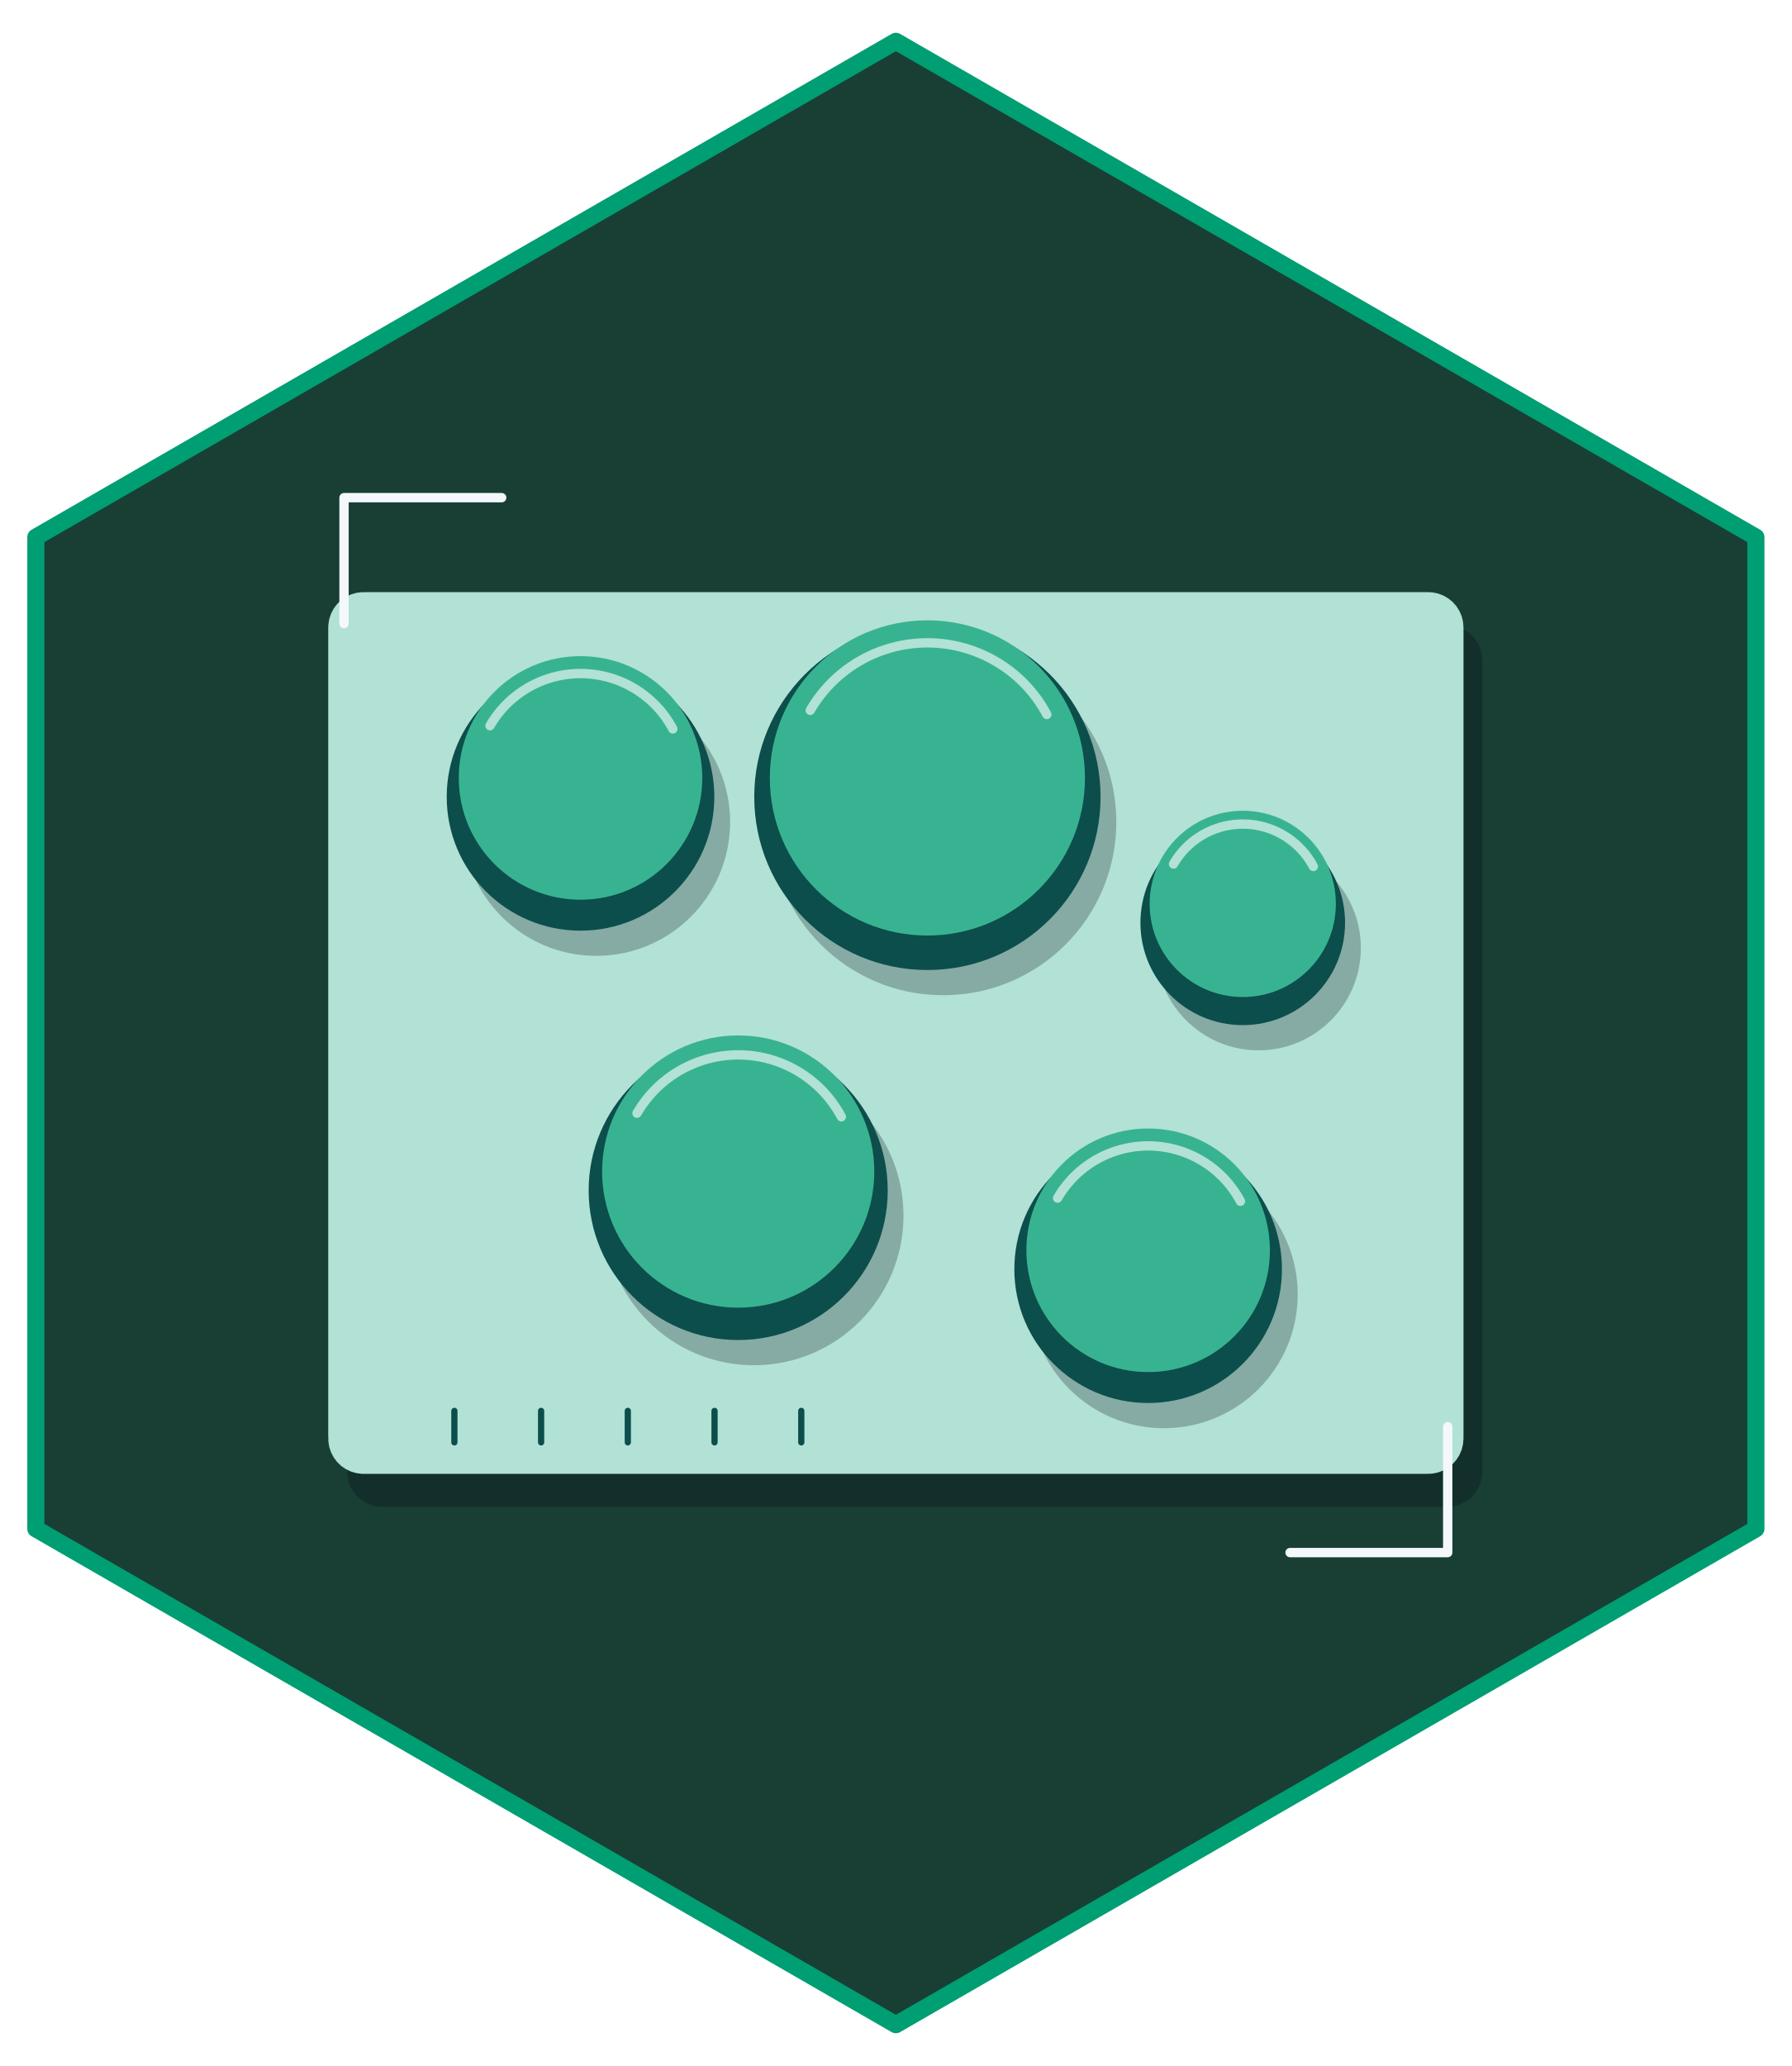
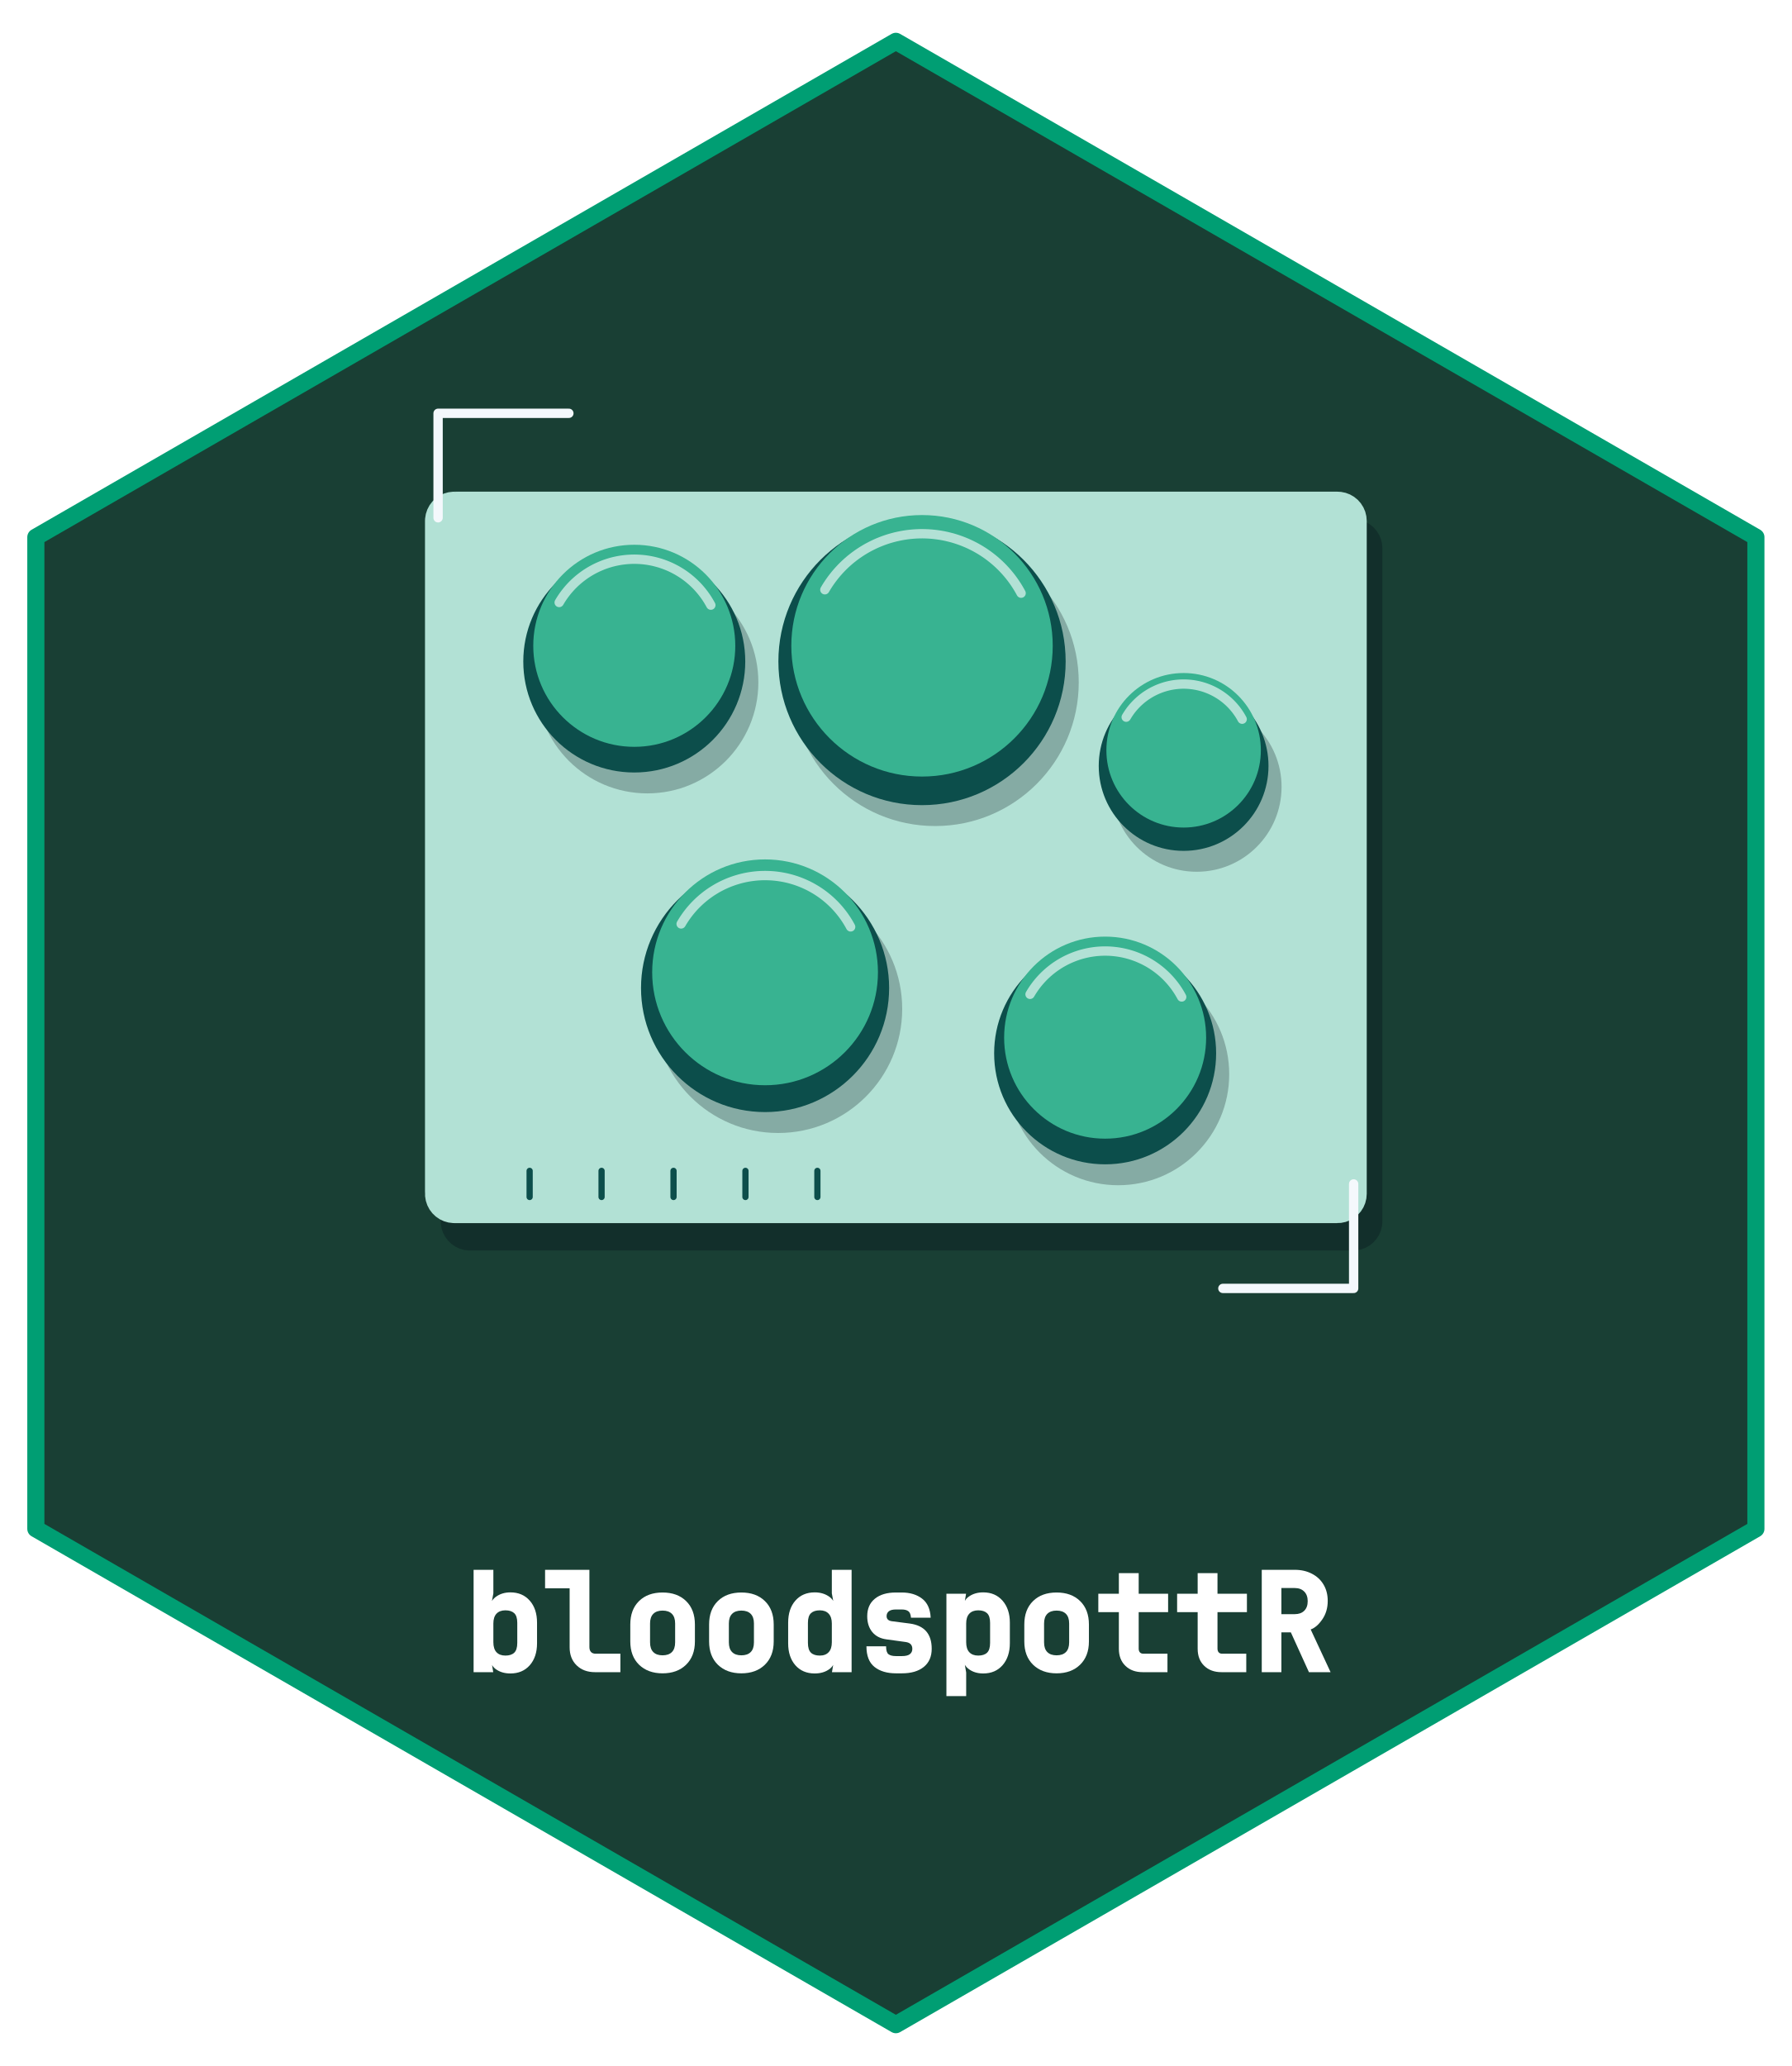
- <svg xmlns="http://www.w3.org/2000/svg" width="432pt" height="498pt" viewBox="0 0 432 498">
+ <svg xmlns="http://www.w3.org/2000/svg" xmlns:xlink="http://www.w3.org/1999/xlink" width="432" height="498" viewBox="0 0 432 498">
+   <defs>
+     <g>
+       <g id="glyph-0-0">
+         <path d="M 11.562 0.312 C 10.133 0.312 8.938 -0.051 7.969 -0.781 C 7.008 -1.508 6.609 -2.578 6.766 -3.984 L 7.422 0 L 2.688 0 L 2.688 -24.672 L 7.453 -24.672 L 7.453 -19 L 6.703 -14.922 C 6.566 -16.305 6.992 -17.367 7.984 -18.109 C 8.973 -18.859 10.164 -19.234 11.562 -19.234 C 13.508 -19.234 15.066 -18.566 16.234 -17.234 C 17.398 -15.91 17.984 -14.141 17.984 -11.922 L 17.984 -6.953 C 17.984 -4.766 17.398 -3.004 16.234 -1.672 C 15.066 -0.348 13.508 0.312 11.562 0.312 Z M 10.359 -4 C 11.285 -4 11.992 -4.227 12.484 -4.688 C 12.973 -5.156 13.219 -5.945 13.219 -7.062 L 13.219 -11.891 C 13.219 -12.984 12.973 -13.758 12.484 -14.219 C 11.992 -14.676 11.285 -14.906 10.359 -14.906 C 9.43 -14.906 8.711 -14.633 8.203 -14.094 C 7.703 -13.551 7.453 -12.766 7.453 -11.734 L 7.453 -7.219 C 7.453 -6.156 7.703 -5.352 8.203 -4.812 C 8.711 -4.27 9.43 -4 10.359 -4 Z M 10.359 -4 " />
+       </g>
+       <g id="glyph-0-1">
+         <path d="M 12.969 0 C 11.133 0 9.656 -0.547 8.531 -1.641 C 7.406 -2.734 6.844 -4.188 6.844 -6 L 6.844 -20.219 L 0.922 -20.219 L 0.922 -24.672 L 11.609 -24.672 L 11.609 -6.062 C 11.609 -5.539 11.738 -5.141 12 -4.859 C 12.258 -4.586 12.629 -4.453 13.109 -4.453 L 19.078 -4.453 L 19.078 0 Z M 12.969 0 " />
+       </g>
+       <g id="glyph-0-2">
+         <path d="M 10.25 0.281 C 7.906 0.281 6.02 -0.406 4.594 -1.781 C 3.176 -3.164 2.469 -5.039 2.469 -7.406 L 2.469 -11.5 C 2.469 -13.883 3.172 -15.766 4.578 -17.141 C 5.984 -18.516 7.875 -19.203 10.25 -19.203 C 12.625 -19.203 14.516 -18.516 15.922 -17.141 C 17.336 -15.766 18.047 -13.883 18.047 -11.5 L 18.047 -7.406 C 18.047 -5.039 17.332 -3.164 15.906 -1.781 C 14.488 -0.406 12.602 0.281 10.25 0.281 Z M 10.25 -4.062 C 11.227 -4.062 11.977 -4.32 12.5 -4.844 C 13.02 -5.363 13.281 -6.145 13.281 -7.188 L 13.281 -11.734 C 13.281 -12.766 13.02 -13.539 12.5 -14.062 C 11.977 -14.582 11.227 -14.844 10.25 -14.844 C 9.281 -14.844 8.535 -14.582 8.016 -14.062 C 7.492 -13.539 7.234 -12.766 7.234 -11.734 L 7.234 -7.188 C 7.234 -6.145 7.492 -5.363 8.016 -4.844 C 8.535 -4.32 9.281 -4.062 10.25 -4.062 Z M 10.25 -4.062 " />
+       </g>
+       <g id="glyph-0-3">
+         <path d="M 8.938 0.312 C 6.988 0.312 5.43 -0.348 4.266 -1.672 C 3.109 -3.004 2.531 -4.766 2.531 -6.953 L 2.531 -11.922 C 2.531 -14.141 3.109 -15.91 4.266 -17.234 C 5.43 -18.566 6.988 -19.234 8.938 -19.234 C 10.344 -19.234 11.539 -18.863 12.531 -18.125 C 13.52 -17.395 13.945 -16.328 13.812 -14.922 L 13.062 -19 L 13.062 -24.672 L 17.828 -24.672 L 17.828 0 L 13.094 0 L 13.75 -3.984 C 13.906 -2.578 13.5 -1.508 12.531 -0.781 C 11.562 -0.051 10.363 0.312 8.938 0.312 Z M 10.156 -4 C 11.082 -4 11.797 -4.27 12.297 -4.812 C 12.805 -5.352 13.062 -6.156 13.062 -7.219 L 13.062 -11.734 C 13.062 -12.766 12.805 -13.551 12.297 -14.094 C 11.797 -14.633 11.082 -14.906 10.156 -14.906 C 9.227 -14.906 8.52 -14.676 8.031 -14.219 C 7.539 -13.758 7.297 -12.984 7.297 -11.891 L 7.297 -7.062 C 7.297 -5.945 7.539 -5.156 8.031 -4.688 C 8.52 -4.227 9.227 -4 10.156 -4 Z M 10.156 -4 " />
+       </g>
+       <g id="glyph-0-4">
+         <path d="M 9.547 0.281 C 7.367 0.281 5.633 -0.234 4.344 -1.266 C 3.051 -2.297 2.406 -3.953 2.406 -6.234 L 7.141 -6.234 C 7.141 -5.266 7.332 -4.629 7.719 -4.328 C 8.113 -4.023 8.723 -3.875 9.547 -3.875 L 10.953 -3.875 C 11.816 -3.875 12.453 -4.023 12.859 -4.328 C 13.266 -4.641 13.469 -5.066 13.469 -5.609 C 13.469 -6.566 12.941 -7.117 11.891 -7.266 L 7.25 -7.906 C 5.781 -8.094 4.633 -8.68 3.812 -9.672 C 3 -10.672 2.594 -11.941 2.594 -13.484 C 2.594 -15.297 3.207 -16.703 4.438 -17.703 C 5.664 -18.703 7.348 -19.203 9.484 -19.203 L 10.922 -19.203 C 12.91 -19.203 14.547 -18.707 15.828 -17.719 C 17.109 -16.738 17.797 -15.207 17.891 -13.125 L 13.141 -13.125 C 13.086 -13.906 12.875 -14.43 12.5 -14.703 C 12.133 -14.973 11.609 -15.109 10.922 -15.109 L 9.484 -15.109 C 8.723 -15.109 8.16 -14.961 7.797 -14.672 C 7.441 -14.379 7.266 -13.992 7.266 -13.516 C 7.266 -12.805 7.688 -12.395 8.531 -12.281 L 12.875 -11.719 C 16.383 -11.238 18.141 -9.211 18.141 -5.641 C 18.141 -3.754 17.504 -2.297 16.234 -1.266 C 14.961 -0.234 13.203 0.281 10.953 0.281 Z M 9.547 0.281 " />
+       </g>
+       <g id="glyph-0-5">
+         <path d="M 2.688 5.766 L 2.688 -18.906 L 7.422 -18.906 L 6.766 -14.922 C 6.609 -16.328 7.008 -17.395 7.969 -18.125 C 8.938 -18.863 10.133 -19.234 11.562 -19.234 C 13.508 -19.234 15.066 -18.562 16.234 -17.219 C 17.398 -15.875 17.984 -14.117 17.984 -11.953 L 17.984 -7 C 17.984 -4.801 17.398 -3.031 16.234 -1.688 C 15.066 -0.352 13.508 0.312 11.562 0.312 C 10.125 0.312 8.922 -0.07 7.953 -0.844 C 6.984 -1.613 6.566 -2.691 6.703 -4.078 L 6.734 -4.078 L 7.453 0.078 L 7.453 5.766 Z M 10.359 -4 C 11.285 -4 11.992 -4.227 12.484 -4.688 C 12.973 -5.156 13.219 -5.945 13.219 -7.062 L 13.219 -11.891 C 13.219 -12.984 12.973 -13.758 12.484 -14.219 C 11.992 -14.676 11.285 -14.906 10.359 -14.906 C 9.43 -14.906 8.711 -14.633 8.203 -14.094 C 7.703 -13.551 7.453 -12.766 7.453 -11.734 L 7.453 -7.219 C 7.453 -6.156 7.703 -5.352 8.203 -4.812 C 8.711 -4.27 9.43 -4 10.359 -4 Z M 10.359 -4 " />
+       </g>
+       <g id="glyph-0-6">
+         <path d="M 12.016 0 C 10.285 0 8.895 -0.508 7.844 -1.531 C 6.789 -2.551 6.266 -3.922 6.266 -5.641 L 6.266 -14.469 L 1.312 -14.469 L 1.312 -18.906 L 6.266 -18.906 L 6.266 -23.875 L 11.047 -23.875 L 11.047 -18.906 L 18.141 -18.906 L 18.141 -14.469 L 11.047 -14.469 L 11.047 -5.688 C 11.047 -5.289 11.145 -4.984 11.344 -4.766 C 11.539 -4.555 11.816 -4.453 12.172 -4.453 L 17.984 -4.453 L 17.984 0 Z M 12.016 0 " />
+       </g>
+       <g id="glyph-0-7">
+         <path d="M 2.719 0 L 2.719 -24.672 L 10.672 -24.672 C 12.223 -24.672 13.598 -24.359 14.797 -23.734 C 16.004 -23.117 16.941 -22.25 17.609 -21.125 C 18.285 -20 18.625 -18.68 18.625 -17.172 C 18.625 -15.473 18.188 -13.988 17.312 -12.719 C 16.445 -11.457 15.516 -10.648 14.516 -10.297 L 19.312 0 L 14.094 0 L 9.734 -9.594 L 7.453 -9.594 L 7.453 0 Z M 7.453 -13.984 L 10.672 -13.984 C 11.648 -13.984 12.414 -14.258 12.969 -14.812 C 13.52 -15.363 13.797 -16.129 13.797 -17.109 C 13.797 -18.098 13.516 -18.875 12.953 -19.438 C 12.391 -20 11.629 -20.281 10.672 -20.281 L 7.453 -20.281 Z M 7.453 -13.984 " />
+       </g>
+     </g>
+   </defs>
  <path fill-rule="nonzero" fill="rgb(9.804%, 24.706%, 20.392%)" fill-opacity="1" stroke-width="4.125" stroke-linecap="round" stroke-linejoin="round" stroke="rgb(0%, 61.961%, 45.098%)" stroke-opacity="1" stroke-miterlimit="10" d="M 216 9.961 L 423.359 129.48 L 423.359 368.52 L 216 488.039 L 8.641 368.52 L 8.641 129.48 Z M 216 9.961 " />
-   <path fill-rule="nonzero" fill="rgb(1.176%, 3.922%, 7.059%)" fill-opacity="0.278" d="M 92.207 363.238 L 348.918 363.238 L 348.574 363.23 L 349.941 363.176 L 351.285 362.902 L 352.562 362.418 L 353.746 361.734 L 354.809 360.867 L 355.715 359.844 L 356.445 358.688 L 356.98 357.43 L 357.309 356.102 L 357.418 354.734 L 357.418 159.203 L 357.309 157.84 L 356.98 156.512 L 356.445 155.254 L 355.715 154.098 L 354.809 153.074 L 353.746 152.207 L 352.562 151.523 L 351.285 151.039 L 349.941 150.766 L 348.918 150.703 L 92.207 150.703 L 93.23 150.766 L 91.863 150.711 L 90.504 150.875 L 89.191 151.254 L 87.953 151.84 L 86.828 152.617 L 85.844 153.566 L 85.02 154.66 L 84.383 155.871 L 83.953 157.168 L 83.73 158.52 L 83.703 159.203 L 83.703 354.734 L 83.73 354.051 L 83.73 355.422 L 83.953 356.77 L 84.383 358.07 L 85.02 359.281 L 85.844 360.375 L 86.828 361.32 L 87.953 362.098 L 89.191 362.684 L 90.504 363.066 L 91.863 363.23 Z M 92.207 363.238 " />
-   <path fill-rule="nonzero" fill="rgb(69.804%, 88.235%, 83.529%)" fill-opacity="1" d="M 87.645 355.266 L 344.355 355.266 L 344.016 355.262 L 345.383 355.207 L 346.723 354.934 L 348 354.445 L 349.184 353.762 L 350.246 352.898 L 351.152 351.875 L 351.883 350.719 L 352.422 349.457 L 352.746 348.129 L 352.859 346.766 L 352.859 151.234 L 352.746 149.871 L 352.422 148.543 L 351.883 147.281 L 351.152 146.125 L 350.246 145.102 L 349.184 144.238 L 348 143.555 L 346.723 143.066 L 345.383 142.793 L 344.355 142.734 L 87.645 142.734 L 88.668 142.793 L 87.301 142.738 L 85.941 142.902 L 84.629 143.285 L 83.395 143.871 L 82.266 144.648 L 81.281 145.598 L 80.457 146.691 L 79.824 147.902 L 79.391 149.199 L 79.172 150.551 L 79.141 151.234 L 79.141 346.766 L 79.172 346.082 L 79.172 347.449 L 79.391 348.801 L 79.824 350.098 L 80.457 351.309 L 81.281 352.402 L 82.266 353.352 L 83.395 354.129 L 84.629 354.715 L 85.941 355.098 L 87.301 355.262 Z M 87.645 355.266 " />
-   <path fill-rule="nonzero" fill="rgb(1.176%, 3.922%, 7.059%)" fill-opacity="0.251" d="M 176.031 198.145 C 176.031 215.961 161.586 230.402 143.77 230.402 C 125.953 230.402 111.512 215.961 111.512 198.145 C 111.512 180.328 125.953 165.883 143.77 165.883 C 161.586 165.883 176.031 180.328 176.031 198.145 " />
-   <path fill-rule="nonzero" fill="rgb(4.706%, 30.588%, 29.412%)" fill-opacity="1" d="M 172.227 192.07 C 172.227 209.887 157.785 224.332 139.969 224.332 C 122.152 224.332 107.707 209.887 107.707 192.07 C 107.707 174.254 122.152 159.812 139.969 159.812 C 157.785 159.812 172.227 174.254 172.227 192.07 " />
-   <path fill-rule="nonzero" fill="rgb(21.961%, 70.196%, 56.863%)" fill-opacity="1" d="M 169.324 187.516 C 169.324 203.73 156.18 216.871 139.969 216.871 C 123.754 216.871 110.613 203.73 110.613 187.516 C 110.613 171.305 123.754 158.16 139.969 158.16 C 156.18 158.16 169.324 171.305 169.324 187.516 " />
-   <path fill="none" stroke-width="2.25" stroke-linecap="round" stroke-linejoin="round" stroke="rgb(69.804%, 88.235%, 83.529%)" stroke-opacity="1" stroke-miterlimit="10" d="M 162.223 175.703 L 161.895 175.109 L 161.551 174.523 L 161.195 173.949 L 160.82 173.383 L 160.43 172.824 L 160.027 172.281 L 159.609 171.746 L 159.176 171.223 L 158.727 170.711 L 158.27 170.215 L 157.793 169.727 L 157.309 169.254 L 156.809 168.793 L 156.297 168.348 L 155.773 167.918 L 155.238 167.5 L 154.691 167.094 L 154.137 166.707 L 153.57 166.332 L 152.992 165.973 L 152.406 165.633 L 151.812 165.305 L 151.207 164.992 L 150.594 164.699 L 149.977 164.422 L 149.348 164.16 L 148.715 163.918 L 148.074 163.691 L 147.426 163.48 L 146.777 163.289 L 146.121 163.113 L 145.457 162.957 L 144.793 162.82 L 144.125 162.699 L 143.453 162.598 L 142.781 162.512 L 142.105 162.445 L 141.426 162.395 L 140.746 162.367 L 140.066 162.355 L 139.391 162.359 L 138.711 162.387 L 138.031 162.43 L 137.355 162.488 L 136.68 162.57 L 136.008 162.668 L 135.34 162.781 L 134.672 162.914 L 134.012 163.066 L 133.352 163.234 L 132.699 163.422 L 132.051 163.629 L 131.41 163.848 L 130.773 164.086 L 130.145 164.344 L 129.523 164.617 L 128.91 164.906 L 128.301 165.211 L 127.703 165.531 L 127.117 165.871 L 126.535 166.227 L 125.965 166.594 L 125.406 166.977 L 124.855 167.379 L 124.32 167.793 L 123.793 168.219 L 123.277 168.66 L 122.773 169.117 L 122.285 169.586 L 121.805 170.07 L 121.344 170.562 L 120.891 171.07 L 120.453 171.59 L 120.031 172.121 L 119.621 172.664 L 119.23 173.215 L 118.852 173.781 L 118.488 174.352 L 118.141 174.934 " />
-   <path fill-rule="nonzero" fill="rgb(1.176%, 3.922%, 7.059%)" fill-opacity="0.251" d="M 269.152 198.145 C 269.152 221.199 250.461 239.891 227.406 239.891 C 204.348 239.891 185.656 221.199 185.656 198.145 C 185.656 175.086 204.348 156.395 227.406 156.395 C 250.461 156.395 269.152 175.086 269.152 198.145 " />
-   <path fill-rule="nonzero" fill="rgb(4.706%, 30.588%, 29.412%)" fill-opacity="1" d="M 265.352 192.07 C 265.352 215.129 246.66 233.82 223.602 233.82 C 200.547 233.82 181.855 215.129 181.855 192.07 C 181.855 169.016 200.547 150.324 223.602 150.324 C 246.66 150.324 265.352 169.016 265.352 192.07 " />
-   <path fill-rule="nonzero" fill="rgb(21.961%, 70.196%, 56.863%)" fill-opacity="1" d="M 261.594 187.516 C 261.594 208.5 244.586 225.508 223.602 225.508 C 202.621 225.508 185.613 208.5 185.613 187.516 C 185.613 166.535 202.621 149.527 223.602 149.527 C 244.586 149.527 261.594 166.535 261.594 187.516 " />
-   <path fill="none" stroke-width="2.25" stroke-linecap="round" stroke-linejoin="round" stroke="rgb(69.804%, 88.235%, 83.529%)" stroke-opacity="1" stroke-miterlimit="10" d="M 252.402 172.23 L 251.98 171.461 L 251.535 170.703 L 251.07 169.957 L 250.59 169.223 L 250.086 168.504 L 249.562 167.801 L 249.02 167.109 L 248.461 166.43 L 247.883 165.77 L 247.285 165.125 L 246.672 164.496 L 246.043 163.883 L 245.398 163.289 L 244.734 162.711 L 244.059 162.152 L 243.363 161.609 L 242.66 161.09 L 241.938 160.586 L 241.203 160.102 L 240.457 159.637 L 239.699 159.195 L 238.93 158.773 L 238.148 158.371 L 237.355 157.988 L 236.555 157.629 L 235.742 157.293 L 234.922 156.977 L 234.094 156.684 L 233.258 156.41 L 232.414 156.164 L 231.562 155.938 L 230.707 155.734 L 229.848 155.555 L 228.984 155.398 L 228.113 155.266 L 227.242 155.156 L 226.367 155.07 L 225.488 155.008 L 224.613 154.969 L 223.734 154.953 L 222.855 154.961 L 221.977 154.992 L 221.098 155.051 L 220.223 155.129 L 219.348 155.23 L 218.48 155.359 L 217.613 155.508 L 216.75 155.68 L 215.895 155.875 L 215.043 156.094 L 214.199 156.336 L 213.359 156.602 L 212.527 156.887 L 211.707 157.195 L 210.891 157.527 L 210.086 157.879 L 209.293 158.254 L 208.508 158.652 L 207.734 159.066 L 206.973 159.504 L 206.223 159.961 L 205.484 160.441 L 204.758 160.938 L 204.047 161.453 L 203.352 161.988 L 202.672 162.543 L 202.004 163.117 L 201.352 163.707 L 200.719 164.312 L 200.102 164.938 L 199.5 165.578 L 198.914 166.234 L 198.352 166.906 L 197.805 167.594 L 197.273 168.297 L 196.766 169.012 L 196.273 169.738 L 195.805 170.48 L 195.355 171.234 " />
-   <path fill-rule="nonzero" fill="rgb(1.176%, 3.922%, 7.059%)" fill-opacity="0.251" d="M 328.105 228.504 C 328.105 242.129 317.062 253.176 303.438 253.176 C 289.812 253.176 278.766 242.129 278.766 228.504 C 278.766 214.883 289.812 203.836 303.438 203.836 C 317.062 203.836 328.105 214.883 328.105 228.504 " />
-   <path fill-rule="nonzero" fill="rgb(4.706%, 30.588%, 29.412%)" fill-opacity="1" d="M 324.305 222.434 C 324.305 236.059 313.258 247.102 299.637 247.102 C 286.012 247.102 274.965 236.059 274.965 222.434 C 274.965 208.809 286.012 197.766 299.637 197.766 C 313.258 197.766 324.305 208.809 324.305 222.434 " />
-   <path fill-rule="nonzero" fill="rgb(21.961%, 70.196%, 56.863%)" fill-opacity="1" d="M 322.086 217.879 C 322.086 230.277 312.035 240.328 299.637 240.328 C 287.238 240.328 277.188 230.277 277.188 217.879 C 277.188 205.48 287.238 195.43 299.637 195.43 C 312.035 195.43 322.086 205.48 322.086 217.879 " />
-   <path fill="none" stroke-width="2.25" stroke-linecap="round" stroke-linejoin="round" stroke="rgb(69.804%, 88.235%, 83.529%)" stroke-opacity="1" stroke-miterlimit="10" d="M 316.652 208.844 L 316.402 208.391 L 316.141 207.941 L 315.867 207.504 L 315.582 207.07 L 315.281 206.645 L 314.973 206.227 L 314.652 205.82 L 314.324 205.418 L 313.98 205.027 L 313.629 204.648 L 313.266 204.277 L 312.895 203.914 L 312.512 203.562 L 312.121 203.223 L 311.723 202.891 L 311.312 202.57 L 310.895 202.262 L 310.469 201.965 L 310.035 201.68 L 309.594 201.406 L 309.148 201.145 L 308.691 200.895 L 308.23 200.656 L 307.762 200.43 L 307.289 200.219 L 306.809 200.02 L 306.324 199.832 L 305.832 199.66 L 305.34 199.5 L 304.84 199.352 L 304.34 199.219 L 303.832 199.098 L 303.324 198.992 L 302.812 198.898 L 302.301 198.82 L 301.785 198.758 L 301.27 198.707 L 300.75 198.668 L 300.23 198.645 L 299.711 198.637 L 299.191 198.641 L 298.672 198.66 L 298.156 198.695 L 297.637 198.742 L 297.121 198.801 L 296.609 198.875 L 296.094 198.965 L 295.586 199.066 L 295.078 199.184 L 294.578 199.312 L 294.078 199.453 L 293.582 199.609 L 293.09 199.781 L 292.605 199.961 L 292.125 200.156 L 291.648 200.367 L 291.18 200.59 L 290.715 200.82 L 290.258 201.066 L 289.809 201.328 L 289.363 201.598 L 288.93 201.879 L 288.5 202.172 L 288.078 202.477 L 287.668 202.793 L 287.266 203.121 L 286.871 203.461 L 286.488 203.809 L 286.113 204.168 L 285.746 204.535 L 285.391 204.914 L 285.047 205.305 L 284.711 205.699 L 284.391 206.105 L 284.078 206.52 L 283.777 206.941 L 283.488 207.375 L 283.211 207.812 L 282.941 208.258 " />
-   <path fill-rule="nonzero" fill="rgb(1.176%, 3.922%, 7.059%)" fill-opacity="0.251" d="M 217.84 293.023 C 217.84 312.938 201.699 329.082 181.785 329.082 C 161.871 329.082 145.73 312.938 145.73 293.023 C 145.73 273.113 161.871 256.969 181.785 256.969 C 201.699 256.969 217.84 273.113 217.84 293.023 " />
-   <path fill-rule="nonzero" fill="rgb(4.706%, 30.588%, 29.412%)" fill-opacity="1" d="M 214.039 286.953 C 214.039 306.867 197.898 323.008 177.984 323.008 C 158.07 323.008 141.93 306.867 141.93 286.953 C 141.93 267.039 158.07 250.898 177.984 250.898 C 197.898 250.898 214.039 267.039 214.039 286.953 " />
-   <path fill-rule="nonzero" fill="rgb(21.961%, 70.196%, 56.863%)" fill-opacity="1" d="M 210.793 282.398 C 210.793 300.52 196.105 315.207 177.984 315.207 C 159.863 315.207 145.176 300.52 145.176 282.398 C 145.176 264.277 159.863 249.59 177.984 249.59 C 196.105 249.59 210.793 264.277 210.793 282.398 " />
-   <path fill="none" stroke-width="2.25" stroke-linecap="round" stroke-linejoin="round" stroke="rgb(69.804%, 88.235%, 83.529%)" stroke-opacity="1" stroke-miterlimit="10" d="M 202.855 269.195 L 202.492 268.531 L 202.109 267.875 L 201.707 267.234 L 201.289 266.602 L 200.855 265.98 L 200.402 265.371 L 199.934 264.773 L 199.449 264.188 L 198.953 263.617 L 198.438 263.059 L 197.906 262.516 L 197.363 261.988 L 196.805 261.473 L 196.234 260.977 L 195.648 260.492 L 195.051 260.023 L 194.441 259.574 L 193.82 259.141 L 193.184 258.723 L 192.539 258.32 L 191.887 257.938 L 191.219 257.574 L 190.547 257.227 L 189.859 256.898 L 189.168 256.586 L 188.469 256.297 L 187.758 256.023 L 187.043 255.77 L 186.32 255.535 L 185.594 255.32 L 184.859 255.125 L 184.121 254.949 L 183.379 254.797 L 182.629 254.66 L 181.879 254.547 L 181.125 254.449 L 180.371 254.375 L 179.613 254.324 L 178.855 254.289 L 178.098 254.277 L 177.336 254.281 L 176.578 254.309 L 175.82 254.359 L 175.062 254.426 L 174.309 254.516 L 173.559 254.625 L 172.812 254.754 L 172.066 254.902 L 171.328 255.07 L 170.59 255.262 L 169.859 255.469 L 169.137 255.699 L 168.418 255.945 L 167.707 256.215 L 167.004 256.5 L 166.312 256.805 L 165.625 257.129 L 164.945 257.469 L 164.277 257.828 L 163.621 258.207 L 162.973 258.602 L 162.336 259.016 L 161.711 259.445 L 161.094 259.891 L 160.496 260.352 L 159.906 260.832 L 159.328 261.324 L 158.77 261.836 L 158.219 262.359 L 157.688 262.898 L 157.168 263.453 L 156.664 264.02 L 156.176 264.598 L 155.703 265.191 L 155.246 265.797 L 154.805 266.414 L 154.383 267.047 L 153.977 267.688 L 153.59 268.336 " />
-   <path fill-rule="nonzero" fill="rgb(1.176%, 3.922%, 7.059%)" fill-opacity="0.251" d="M 312.887 312 C 312.887 329.816 298.445 344.262 280.629 344.262 C 262.812 344.262 248.367 329.816 248.367 312 C 248.367 294.184 262.812 279.742 280.629 279.742 C 298.445 279.742 312.887 294.184 312.887 312 " />
-   <path fill-rule="nonzero" fill="rgb(4.706%, 30.588%, 29.412%)" fill-opacity="1" d="M 309.086 305.93 C 309.086 323.746 294.641 338.188 276.824 338.188 C 259.008 338.188 244.566 323.746 244.566 305.93 C 244.566 288.113 259.008 273.668 276.824 273.668 C 294.641 273.668 309.086 288.113 309.086 305.93 " />
-   <path fill-rule="nonzero" fill="rgb(21.961%, 70.196%, 56.863%)" fill-opacity="1" d="M 306.184 301.375 C 306.184 317.586 293.039 330.73 276.824 330.73 C 260.613 330.73 247.469 317.586 247.469 301.375 C 247.469 285.16 260.613 272.02 276.824 272.02 C 293.039 272.02 306.184 285.16 306.184 301.375 " />
-   <path fill="none" stroke-width="2.25" stroke-linecap="round" stroke-linejoin="round" stroke="rgb(69.804%, 88.235%, 83.529%)" stroke-opacity="1" stroke-miterlimit="10" d="M 299.078 289.562 L 298.754 288.969 L 298.41 288.383 L 298.051 287.805 L 297.676 287.238 L 297.289 286.684 L 296.883 286.137 L 296.465 285.605 L 296.031 285.082 L 295.586 284.57 L 295.125 284.07 L 294.652 283.586 L 294.164 283.113 L 293.664 282.652 L 293.156 282.207 L 292.633 281.773 L 292.098 281.355 L 291.551 280.953 L 290.992 280.562 L 290.426 280.191 L 289.852 279.832 L 289.262 279.488 L 288.668 279.164 L 288.062 278.852 L 287.453 278.559 L 286.832 278.281 L 286.207 278.02 L 285.57 277.777 L 284.93 277.547 L 284.285 277.34 L 283.633 277.148 L 282.977 276.973 L 282.316 276.816 L 281.652 276.676 L 280.984 276.559 L 280.312 276.453 L 279.637 276.371 L 278.961 276.301 L 278.285 276.254 L 277.605 276.223 L 276.926 276.211 L 276.246 276.219 L 275.566 276.242 L 274.891 276.285 L 274.215 276.348 L 273.539 276.426 L 272.867 276.523 L 272.195 276.641 L 271.531 276.773 L 270.867 276.926 L 270.211 277.094 L 269.559 277.281 L 268.91 277.484 L 268.27 277.707 L 267.633 277.945 L 267.004 278.203 L 266.383 278.473 L 265.766 278.762 L 265.16 279.07 L 264.562 279.391 L 263.973 279.73 L 263.395 280.082 L 262.824 280.453 L 262.266 280.836 L 261.715 281.234 L 261.176 281.648 L 260.648 282.078 L 260.137 282.52 L 259.633 282.977 L 259.141 283.445 L 258.664 283.926 L 258.199 284.422 L 257.75 284.93 L 257.312 285.449 L 256.891 285.98 L 256.48 286.523 L 256.086 287.074 L 255.707 287.637 L 255.344 288.211 L 254.996 288.793 " />
-   <path fill="none" stroke-width="1.5" stroke-linecap="round" stroke-linejoin="round" stroke="rgb(4.706%, 30.588%, 29.412%)" stroke-opacity="1" stroke-miterlimit="10" d="M 109.555 347.676 L 109.555 340.086 " />
-   <path fill="none" stroke-width="1.5" stroke-linecap="round" stroke-linejoin="round" stroke="rgb(4.706%, 30.588%, 29.412%)" stroke-opacity="1" stroke-miterlimit="10" d="M 130.465 347.676 L 130.465 340.086 " />
-   <path fill="none" stroke-width="1.5" stroke-linecap="round" stroke-linejoin="round" stroke="rgb(4.706%, 30.588%, 29.412%)" stroke-opacity="1" stroke-miterlimit="10" d="M 151.371 347.676 L 151.371 340.086 " />
-   <path fill="none" stroke-width="1.5" stroke-linecap="round" stroke-linejoin="round" stroke="rgb(4.706%, 30.588%, 29.412%)" stroke-opacity="1" stroke-miterlimit="10" d="M 172.281 347.676 L 172.281 340.086 " />
-   <path fill="none" stroke-width="1.5" stroke-linecap="round" stroke-linejoin="round" stroke="rgb(4.706%, 30.588%, 29.412%)" stroke-opacity="1" stroke-miterlimit="10" d="M 193.191 347.676 L 193.191 340.086 " />
-   <path fill="none" stroke-width="2.25" stroke-linecap="round" stroke-linejoin="round" stroke="rgb(95.686%, 97.255%, 98.824%)" stroke-opacity="1" stroke-miterlimit="10" d="M 82.945 150.324 L 82.945 119.961 L 120.961 119.961 " />
-   <path fill="none" stroke-width="2.25" stroke-linecap="round" stroke-linejoin="round" stroke="rgb(95.686%, 97.255%, 98.824%)" stroke-opacity="1" stroke-miterlimit="10" d="M 311.039 374.242 L 349.055 374.242 L 349.055 343.883 " />
+   <path fill-rule="nonzero" fill="rgb(1.176%, 3.922%, 7.059%)" fill-opacity="0.278" d="M 113.309 301.434 L 326.262 301.434 L 325.977 301.43 L 327.113 301.383 L 328.223 301.156 L 329.285 300.754 L 330.27 300.188 L 331.148 299.469 L 331.898 298.621 L 332.508 297.66 L 332.949 296.617 L 333.223 295.516 L 333.312 294.383 L 333.312 132.18 L 333.223 131.047 L 332.949 129.945 L 332.508 128.902 L 331.898 127.945 L 331.148 127.094 L 330.27 126.375 L 329.285 125.809 L 328.223 125.406 L 327.113 125.18 L 326.262 125.129 L 113.309 125.129 L 114.156 125.18 L 113.023 125.133 L 111.895 125.27 L 110.805 125.586 L 109.781 126.074 L 108.848 126.719 L 108.027 127.504 L 107.348 128.41 L 106.82 129.414 L 106.461 130.492 L 106.277 131.613 L 106.254 132.18 L 106.254 294.383 L 106.277 293.816 L 106.277 294.949 L 106.461 296.07 L 106.82 297.148 L 107.348 298.152 L 108.027 299.059 L 108.848 299.848 L 109.781 300.492 L 110.805 300.977 L 111.895 301.293 L 113.023 301.43 Z M 113.309 301.434 " />
+   <path fill-rule="nonzero" fill="rgb(69.804%, 88.235%, 83.529%)" fill-opacity="1" d="M 109.523 294.824 L 322.477 294.824 L 322.191 294.816 L 323.328 294.773 L 324.438 294.547 L 325.5 294.145 L 326.484 293.574 L 327.363 292.859 L 328.113 292.008 L 328.723 291.051 L 329.168 290.004 L 329.438 288.902 L 329.531 287.77 L 329.531 125.57 L 329.438 124.438 L 329.168 123.336 L 328.723 122.293 L 328.113 121.332 L 327.363 120.48 L 326.484 119.766 L 325.5 119.195 L 324.438 118.793 L 323.328 118.566 L 322.477 118.516 L 109.523 118.516 L 110.371 118.566 L 109.238 118.523 L 108.113 118.66 L 107.023 118.973 L 105.996 119.461 L 105.062 120.105 L 104.242 120.891 L 103.562 121.801 L 103.035 122.805 L 102.676 123.879 L 102.492 125 L 102.469 125.57 L 102.469 287.77 L 102.492 287.203 L 102.492 288.34 L 102.676 289.461 L 103.035 290.535 L 103.562 291.539 L 104.242 292.449 L 105.062 293.234 L 105.996 293.879 L 107.023 294.367 L 108.113 294.68 L 109.238 294.816 Z M 109.523 294.824 " />
+   <path fill-rule="nonzero" fill="rgb(1.176%, 3.922%, 7.059%)" fill-opacity="0.251" d="M 182.844 164.48 C 182.844 179.262 170.859 191.242 156.082 191.242 C 141.301 191.242 129.32 179.262 129.32 164.48 C 129.32 149.703 141.301 137.723 156.082 137.723 C 170.859 137.723 182.844 149.703 182.844 164.48 " />
+   <path fill-rule="nonzero" fill="rgb(4.706%, 30.588%, 29.412%)" fill-opacity="1" d="M 179.688 159.445 C 179.688 174.223 167.707 186.207 152.93 186.207 C 138.148 186.207 126.168 174.223 126.168 159.445 C 126.168 144.664 138.148 132.684 152.93 132.684 C 167.707 132.684 179.688 144.664 179.688 159.445 " />
+   <path fill-rule="nonzero" fill="rgb(21.961%, 70.196%, 56.863%)" fill-opacity="1" d="M 177.281 155.668 C 177.281 169.117 166.379 180.02 152.93 180.02 C 139.477 180.02 128.574 169.117 128.574 155.668 C 128.574 142.219 139.477 131.312 152.93 131.312 C 166.379 131.312 177.281 142.219 177.281 155.668 " />
+   <path fill="none" stroke-width="2.25" stroke-linecap="round" stroke-linejoin="round" stroke="rgb(69.804%, 88.235%, 83.529%)" stroke-opacity="1" stroke-miterlimit="10" d="M 171.391 145.867 L 171.117 145.375 L 170.832 144.887 L 170.535 144.41 L 170.227 143.941 L 169.902 143.48 L 169.566 143.027 L 169.219 142.586 L 168.859 142.152 L 168.492 141.727 L 168.109 141.312 L 167.715 140.91 L 167.312 140.52 L 166.898 140.137 L 166.473 139.766 L 166.039 139.406 L 165.594 139.059 L 165.145 138.727 L 164.68 138.402 L 164.211 138.094 L 163.73 137.797 L 163.246 137.512 L 162.754 137.242 L 162.25 136.984 L 161.742 136.738 L 161.23 136.508 L 160.711 136.293 L 160.184 136.09 L 159.652 135.902 L 159.117 135.727 L 158.574 135.57 L 158.031 135.426 L 157.484 135.293 L 156.93 135.18 L 156.375 135.078 L 155.82 134.992 L 155.262 134.922 L 154.699 134.867 L 154.137 134.828 L 153.574 134.805 L 153.012 134.793 L 152.449 134.797 L 151.883 134.82 L 151.32 134.855 L 150.762 134.906 L 150.203 134.973 L 149.645 135.051 L 149.09 135.148 L 148.535 135.258 L 147.988 135.383 L 147.441 135.523 L 146.898 135.68 L 146.363 135.848 L 145.828 136.031 L 145.301 136.23 L 144.781 136.445 L 144.266 136.668 L 143.754 136.91 L 143.25 137.164 L 142.754 137.43 L 142.266 137.711 L 141.785 138.004 L 141.312 138.309 L 140.848 138.629 L 140.395 138.961 L 139.945 139.305 L 139.508 139.66 L 139.082 140.027 L 138.664 140.402 L 138.258 140.793 L 137.863 141.191 L 137.477 141.605 L 137.102 142.023 L 136.742 142.457 L 136.391 142.895 L 136.051 143.344 L 135.723 143.805 L 135.41 144.27 L 135.109 144.746 L 134.82 145.23 " />
+   <path fill-rule="nonzero" fill="rgb(1.176%, 3.922%, 7.059%)" fill-opacity="0.251" d="M 260.094 164.48 C 260.094 183.609 244.586 199.113 225.461 199.113 C 206.336 199.113 190.828 183.609 190.828 164.48 C 190.828 145.355 206.336 129.852 225.461 129.852 C 244.586 129.852 260.094 145.355 260.094 164.48 " />
+   <path fill-rule="nonzero" fill="rgb(4.706%, 30.588%, 29.412%)" fill-opacity="1" d="M 256.938 159.445 C 256.938 178.57 241.434 194.078 222.309 194.078 C 203.18 194.078 187.676 178.57 187.676 159.445 C 187.676 140.316 203.18 124.812 222.309 124.812 C 241.434 124.812 256.938 140.316 256.938 159.445 " />
+   <path fill-rule="nonzero" fill="rgb(21.961%, 70.196%, 56.863%)" fill-opacity="1" d="M 253.82 155.668 C 253.82 173.07 239.711 187.184 222.309 187.184 C 204.902 187.184 190.793 173.07 190.793 155.668 C 190.793 138.262 204.902 124.152 222.309 124.152 C 239.711 124.152 253.82 138.262 253.82 155.668 " />
+   <path fill="none" stroke-width="2.25" stroke-linecap="round" stroke-linejoin="round" stroke="rgb(69.804%, 88.235%, 83.529%)" stroke-opacity="1" stroke-miterlimit="10" d="M 246.199 142.984 L 245.848 142.348 L 245.48 141.719 L 245.094 141.102 L 244.691 140.492 L 244.273 139.895 L 243.84 139.309 L 243.391 138.738 L 242.926 138.176 L 242.445 137.629 L 241.953 137.094 L 241.445 136.57 L 240.922 136.062 L 240.387 135.57 L 239.836 135.09 L 239.273 134.625 L 238.699 134.176 L 238.113 133.742 L 237.516 133.324 L 236.91 132.926 L 236.289 132.539 L 235.66 132.172 L 235.02 131.82 L 234.371 131.488 L 233.715 131.172 L 233.051 130.875 L 232.375 130.594 L 231.695 130.332 L 231.008 130.09 L 230.316 129.863 L 229.617 129.656 L 228.91 129.473 L 228.203 129.301 L 227.488 129.152 L 226.77 129.023 L 226.051 128.914 L 225.324 128.824 L 224.602 128.75 L 223.871 128.699 L 223.145 128.668 L 222.414 128.652 L 221.688 128.66 L 220.957 128.688 L 220.23 128.734 L 219.504 128.801 L 218.777 128.883 L 218.059 128.988 L 217.34 129.113 L 216.625 129.258 L 215.914 129.418 L 215.207 129.602 L 214.504 129.801 L 213.809 130.02 L 213.121 130.258 L 212.438 130.516 L 211.762 130.789 L 211.094 131.082 L 210.434 131.395 L 209.785 131.723 L 209.141 132.066 L 208.512 132.43 L 207.887 132.809 L 207.277 133.207 L 206.676 133.617 L 206.086 134.047 L 205.508 134.492 L 204.941 134.949 L 204.391 135.426 L 203.848 135.914 L 203.324 136.418 L 202.809 136.938 L 202.312 137.469 L 201.828 138.012 L 201.359 138.57 L 200.906 139.141 L 200.465 139.723 L 200.043 140.316 L 199.637 140.918 L 199.246 141.535 L 198.875 142.16 " />
+   <path fill-rule="nonzero" fill="rgb(1.176%, 3.922%, 7.059%)" fill-opacity="0.251" d="M 308.996 189.668 C 308.996 200.973 299.836 210.133 288.531 210.133 C 277.23 210.133 268.07 200.973 268.07 189.668 C 268.07 178.367 277.23 169.203 288.531 169.203 C 299.836 169.203 308.996 178.367 308.996 189.668 " />
+   <path fill-rule="nonzero" fill="rgb(4.706%, 30.588%, 29.412%)" fill-opacity="1" d="M 305.844 184.633 C 305.844 195.934 296.68 205.098 285.379 205.098 C 274.078 205.098 264.914 195.934 264.914 184.633 C 264.914 173.328 274.078 164.168 285.379 164.168 C 296.68 164.168 305.844 173.328 305.844 184.633 " />
+   <path fill-rule="nonzero" fill="rgb(21.961%, 70.196%, 56.863%)" fill-opacity="1" d="M 304 180.855 C 304 191.137 295.664 199.477 285.379 199.477 C 275.094 199.477 266.758 191.137 266.758 180.855 C 266.758 170.57 275.094 162.23 285.379 162.23 C 295.664 162.23 304 170.57 304 180.855 " />
+   <path fill="none" stroke-width="2.25" stroke-linecap="round" stroke-linejoin="round" stroke="rgb(69.804%, 88.235%, 83.529%)" stroke-opacity="1" stroke-miterlimit="10" d="M 299.496 173.359 L 299.289 172.984 L 299.07 172.609 L 298.844 172.246 L 298.605 171.887 L 298.359 171.535 L 298.105 171.188 L 297.84 170.848 L 297.562 170.52 L 297.281 170.195 L 296.988 169.879 L 296.688 169.57 L 296.379 169.27 L 296.062 168.977 L 295.738 168.695 L 295.406 168.418 L 295.066 168.156 L 294.719 167.898 L 294.367 167.652 L 294.008 167.414 L 293.641 167.188 L 293.27 166.969 L 292.891 166.762 L 292.508 166.566 L 292.121 166.379 L 291.727 166.203 L 291.328 166.039 L 290.926 165.883 L 290.52 165.738 L 290.109 165.605 L 289.699 165.484 L 289.281 165.375 L 288.863 165.273 L 288.441 165.188 L 288.016 165.109 L 287.59 165.043 L 287.164 164.992 L 286.734 164.949 L 286.305 164.918 L 285.875 164.898 L 285.441 164.891 L 285.012 164.895 L 284.582 164.91 L 284.152 164.938 L 283.723 164.977 L 283.293 165.027 L 282.867 165.09 L 282.441 165.164 L 282.02 165.246 L 281.602 165.344 L 281.184 165.449 L 280.77 165.57 L 280.359 165.699 L 279.949 165.84 L 279.547 165.992 L 279.148 166.152 L 278.754 166.328 L 278.363 166.512 L 277.98 166.703 L 277.602 166.906 L 277.227 167.121 L 276.859 167.348 L 276.496 167.582 L 276.141 167.824 L 275.793 168.078 L 275.453 168.34 L 275.117 168.613 L 274.793 168.895 L 274.473 169.184 L 274.16 169.48 L 273.859 169.785 L 273.562 170.102 L 273.277 170.422 L 273 170.75 L 272.73 171.086 L 272.473 171.43 L 272.223 171.781 L 271.984 172.141 L 271.754 172.504 L 271.531 172.871 " />
+   <path fill-rule="nonzero" fill="rgb(1.176%, 3.922%, 7.059%)" fill-opacity="0.251" d="M 217.527 243.191 C 217.527 259.711 204.137 273.102 187.617 273.102 C 171.098 273.102 157.707 259.711 157.707 243.191 C 157.707 226.672 171.098 213.281 187.617 213.281 C 204.137 213.281 217.527 226.672 217.527 243.191 " />
+   <path fill-rule="nonzero" fill="rgb(4.706%, 30.588%, 29.412%)" fill-opacity="1" d="M 214.375 238.152 C 214.375 254.672 200.984 268.062 184.465 268.062 C 167.945 268.062 154.555 254.672 154.555 238.152 C 154.555 221.637 167.945 208.246 184.465 208.246 C 200.984 208.246 214.375 221.637 214.375 238.152 " />
+   <path fill-rule="nonzero" fill="rgb(21.961%, 70.196%, 56.863%)" fill-opacity="1" d="M 211.68 234.375 C 211.68 249.406 199.496 261.594 184.465 261.594 C 169.434 261.594 157.246 249.406 157.246 234.375 C 157.246 219.344 169.434 207.156 184.465 207.156 C 199.496 207.156 211.68 219.344 211.68 234.375 " />
+   <path fill="none" stroke-width="2.25" stroke-linecap="round" stroke-linejoin="round" stroke="rgb(69.804%, 88.235%, 83.529%)" stroke-opacity="1" stroke-miterlimit="10" d="M 205.098 223.422 L 204.793 222.871 L 204.477 222.328 L 204.145 221.797 L 203.797 221.27 L 203.438 220.754 L 203.062 220.25 L 202.672 219.754 L 202.273 219.27 L 201.859 218.797 L 201.43 218.332 L 200.992 217.883 L 200.539 217.445 L 200.078 217.02 L 199.602 216.605 L 199.117 216.203 L 198.621 215.816 L 198.117 215.441 L 197.602 215.082 L 197.074 214.734 L 196.539 214.402 L 195.996 214.086 L 195.445 213.781 L 194.883 213.492 L 194.316 213.223 L 193.742 212.965 L 193.16 212.723 L 192.574 212.496 L 191.98 212.285 L 191.379 212.09 L 190.777 211.914 L 190.168 211.75 L 189.555 211.605 L 188.938 211.477 L 188.316 211.367 L 187.695 211.27 L 187.07 211.191 L 186.445 211.129 L 185.816 211.086 L 185.188 211.059 L 184.559 211.047 L 183.926 211.051 L 183.297 211.074 L 182.668 211.113 L 182.043 211.172 L 181.418 211.246 L 180.793 211.336 L 180.172 211.441 L 179.555 211.566 L 178.941 211.707 L 178.332 211.863 L 177.727 212.039 L 177.125 212.227 L 176.531 212.434 L 175.941 212.652 L 175.355 212.891 L 174.781 213.145 L 174.211 213.41 L 173.648 213.695 L 173.094 213.992 L 172.547 214.309 L 172.012 214.637 L 171.48 214.977 L 170.965 215.332 L 170.453 215.703 L 169.957 216.086 L 169.469 216.484 L 168.988 216.895 L 168.523 217.316 L 168.07 217.754 L 167.625 218.199 L 167.195 218.656 L 166.777 219.129 L 166.371 219.609 L 165.98 220.102 L 165.602 220.605 L 165.238 221.117 L 164.887 221.641 L 164.547 222.172 L 164.227 222.711 " />
+   <path fill-rule="nonzero" fill="rgb(1.176%, 3.922%, 7.059%)" fill-opacity="0.251" d="M 296.371 258.934 C 296.371 273.711 284.391 285.695 269.609 285.695 C 254.832 285.695 242.852 273.711 242.852 258.934 C 242.852 244.152 254.832 232.172 269.609 232.172 C 284.391 232.172 296.371 244.152 296.371 258.934 " />
+   <path fill-rule="nonzero" fill="rgb(4.706%, 30.588%, 29.412%)" fill-opacity="1" d="M 293.219 253.895 C 293.219 268.676 281.238 280.656 266.457 280.656 C 251.68 280.656 239.695 268.676 239.695 253.895 C 239.695 239.117 251.68 227.133 266.457 227.133 C 281.238 227.133 293.219 239.117 293.219 253.895 " />
+   <path fill-rule="nonzero" fill="rgb(21.961%, 70.196%, 56.863%)" fill-opacity="1" d="M 290.809 250.117 C 290.809 263.566 279.906 274.469 266.457 274.469 C 253.008 274.469 242.105 263.566 242.105 250.117 C 242.105 236.668 253.008 225.766 266.457 225.766 C 279.906 225.766 290.809 236.668 290.809 250.117 " />
+   <path fill="none" stroke-width="2.25" stroke-linecap="round" stroke-linejoin="round" stroke="rgb(69.804%, 88.235%, 83.529%)" stroke-opacity="1" stroke-miterlimit="10" d="M 284.918 240.316 L 284.648 239.824 L 284.363 239.34 L 284.066 238.859 L 283.754 238.391 L 283.434 237.93 L 283.098 237.477 L 282.75 237.035 L 282.391 236.602 L 282.02 236.176 L 281.637 235.766 L 281.246 235.359 L 280.84 234.969 L 280.426 234.586 L 280.004 234.215 L 279.57 233.859 L 279.125 233.512 L 278.672 233.176 L 278.211 232.855 L 277.742 232.543 L 277.262 232.246 L 276.777 231.961 L 276.281 231.691 L 275.781 231.434 L 275.273 231.191 L 274.758 230.961 L 274.238 230.742 L 273.711 230.539 L 273.184 230.352 L 272.645 230.18 L 272.105 230.02 L 271.562 229.875 L 271.012 229.746 L 270.461 229.629 L 269.906 229.531 L 269.348 229.445 L 268.789 229.375 L 268.23 229.32 L 267.668 229.277 L 267.105 229.254 L 266.539 229.242 L 265.977 229.25 L 265.414 229.27 L 264.852 229.305 L 264.289 229.355 L 263.73 229.422 L 263.172 229.504 L 262.617 229.598 L 262.066 229.711 L 261.516 229.836 L 260.969 229.977 L 260.43 230.129 L 259.891 230.301 L 259.359 230.484 L 258.832 230.684 L 258.309 230.895 L 257.793 231.121 L 257.285 231.359 L 256.781 231.613 L 256.285 231.883 L 255.797 232.16 L 255.316 232.453 L 254.844 232.762 L 254.379 233.078 L 253.922 233.41 L 253.477 233.754 L 253.039 234.109 L 252.613 234.477 L 252.195 234.855 L 251.789 235.242 L 251.391 235.645 L 251.008 236.055 L 250.633 236.477 L 250.27 236.906 L 249.918 237.348 L 249.582 237.797 L 249.254 238.254 L 248.941 238.723 L 248.641 239.195 L 248.352 239.68 " />
+   <path fill="none" stroke-width="1.5" stroke-linecap="round" stroke-linejoin="round" stroke="rgb(4.706%, 30.588%, 29.412%)" stroke-opacity="1" stroke-miterlimit="10" d="M 127.699 288.527 L 127.699 282.23 " />
+   <path fill="none" stroke-width="1.5" stroke-linecap="round" stroke-linejoin="round" stroke="rgb(4.706%, 30.588%, 29.412%)" stroke-opacity="1" stroke-miterlimit="10" d="M 145.043 288.527 L 145.043 282.23 " />
+   <path fill="none" stroke-width="1.5" stroke-linecap="round" stroke-linejoin="round" stroke="rgb(4.706%, 30.588%, 29.412%)" stroke-opacity="1" stroke-miterlimit="10" d="M 162.391 288.527 L 162.391 282.23 " />
+   <path fill="none" stroke-width="1.5" stroke-linecap="round" stroke-linejoin="round" stroke="rgb(4.706%, 30.588%, 29.412%)" stroke-opacity="1" stroke-miterlimit="10" d="M 179.734 288.527 L 179.734 282.23 " />
+   <path fill="none" stroke-width="1.5" stroke-linecap="round" stroke-linejoin="round" stroke="rgb(4.706%, 30.588%, 29.412%)" stroke-opacity="1" stroke-miterlimit="10" d="M 197.078 288.527 L 197.078 282.23 " />
+   <path fill="none" stroke-width="2.25" stroke-linecap="round" stroke-linejoin="round" stroke="rgb(95.686%, 97.255%, 98.824%)" stroke-opacity="1" stroke-miterlimit="10" d="M 105.625 124.812 L 105.625 99.625 L 137.16 99.625 " />
+   <path fill="none" stroke-width="2.25" stroke-linecap="round" stroke-linejoin="round" stroke="rgb(95.686%, 97.255%, 98.824%)" stroke-opacity="1" stroke-miterlimit="10" d="M 294.84 310.566 L 326.375 310.566 L 326.375 285.379 " />
+   <g fill="rgb(100%, 100%, 100%)" fill-opacity="1">
+     <use xlink:href="#glyph-0-0" x="111.5" y="403.069" />
+     <use xlink:href="#glyph-0-1" x="130.5" y="403.069" />
+     <use xlink:href="#glyph-0-2" x="149.5" y="403.069" />
+     <use xlink:href="#glyph-0-2" x="168.5" y="403.069" />
+     <use xlink:href="#glyph-0-3" x="187.5" y="403.069" />
+     <use xlink:href="#glyph-0-4" x="206.5" y="403.069" />
+     <use xlink:href="#glyph-0-5" x="225.5" y="403.069" />
+     <use xlink:href="#glyph-0-2" x="244.5" y="403.069" />
+     <use xlink:href="#glyph-0-6" x="263.5" y="403.069" />
+     <use xlink:href="#glyph-0-6" x="282.5" y="403.069" />
+     <use xlink:href="#glyph-0-7" x="301.5" y="403.069" />
+   </g>
</svg>
